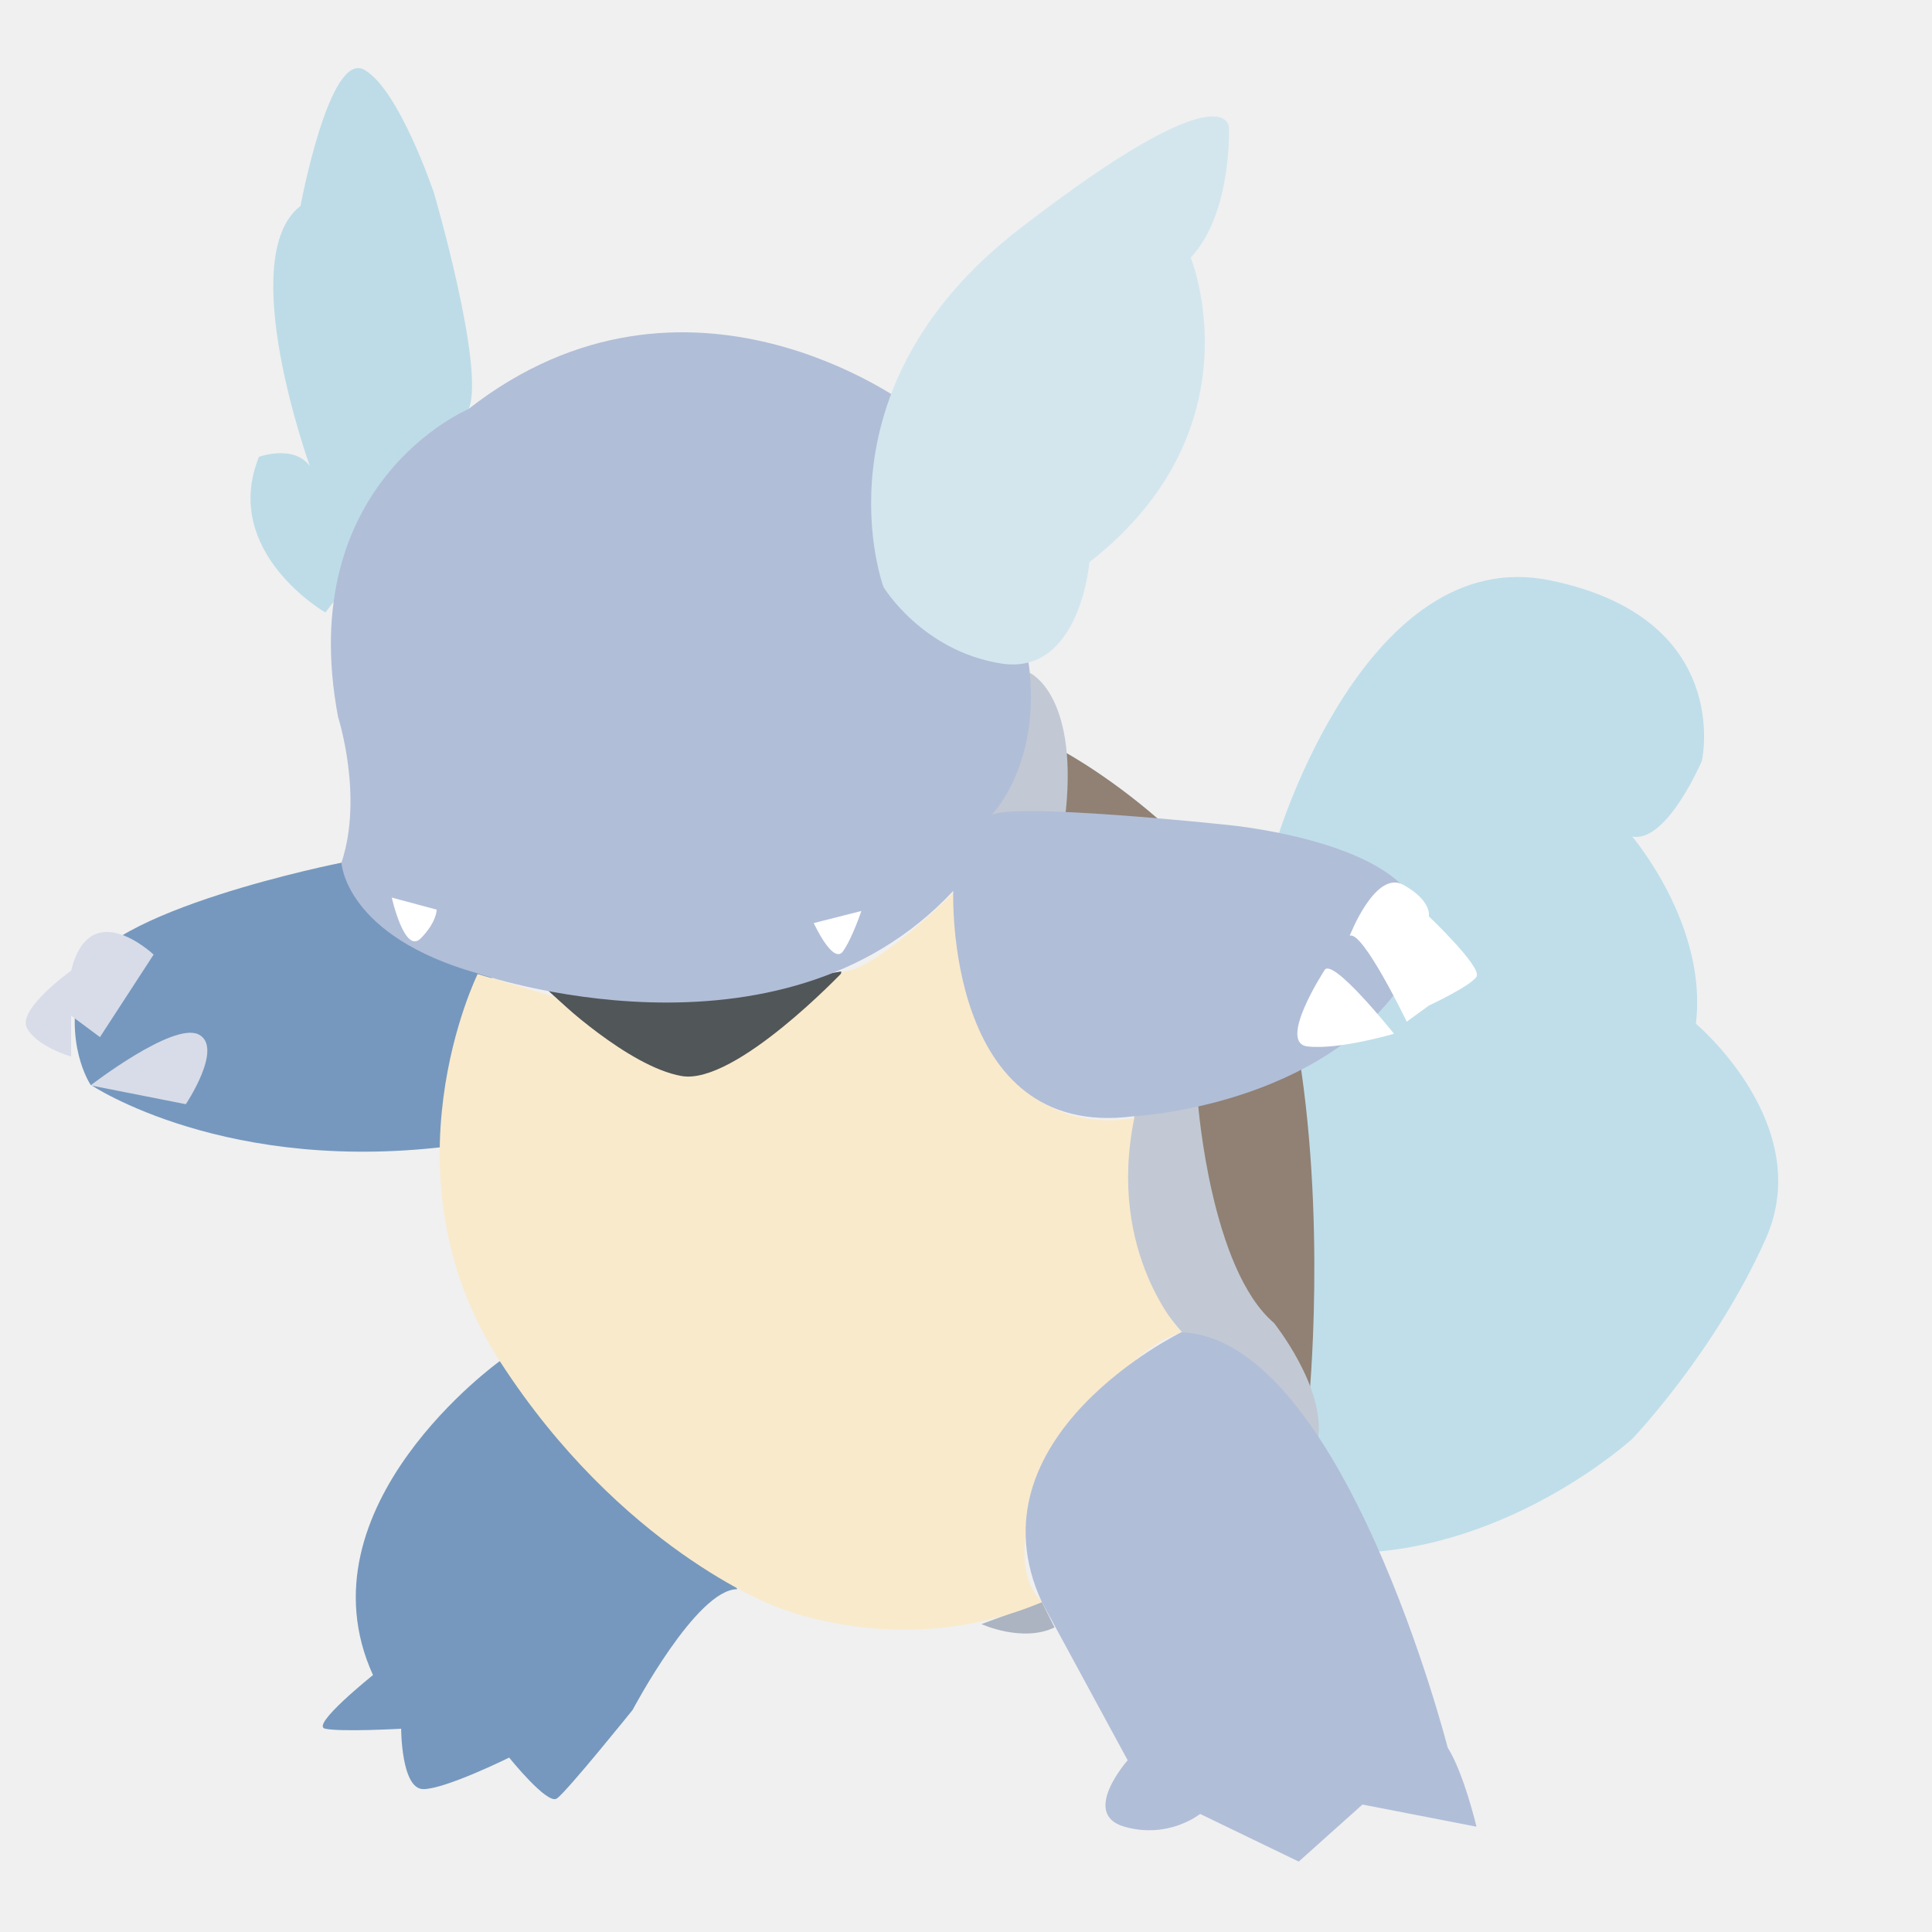
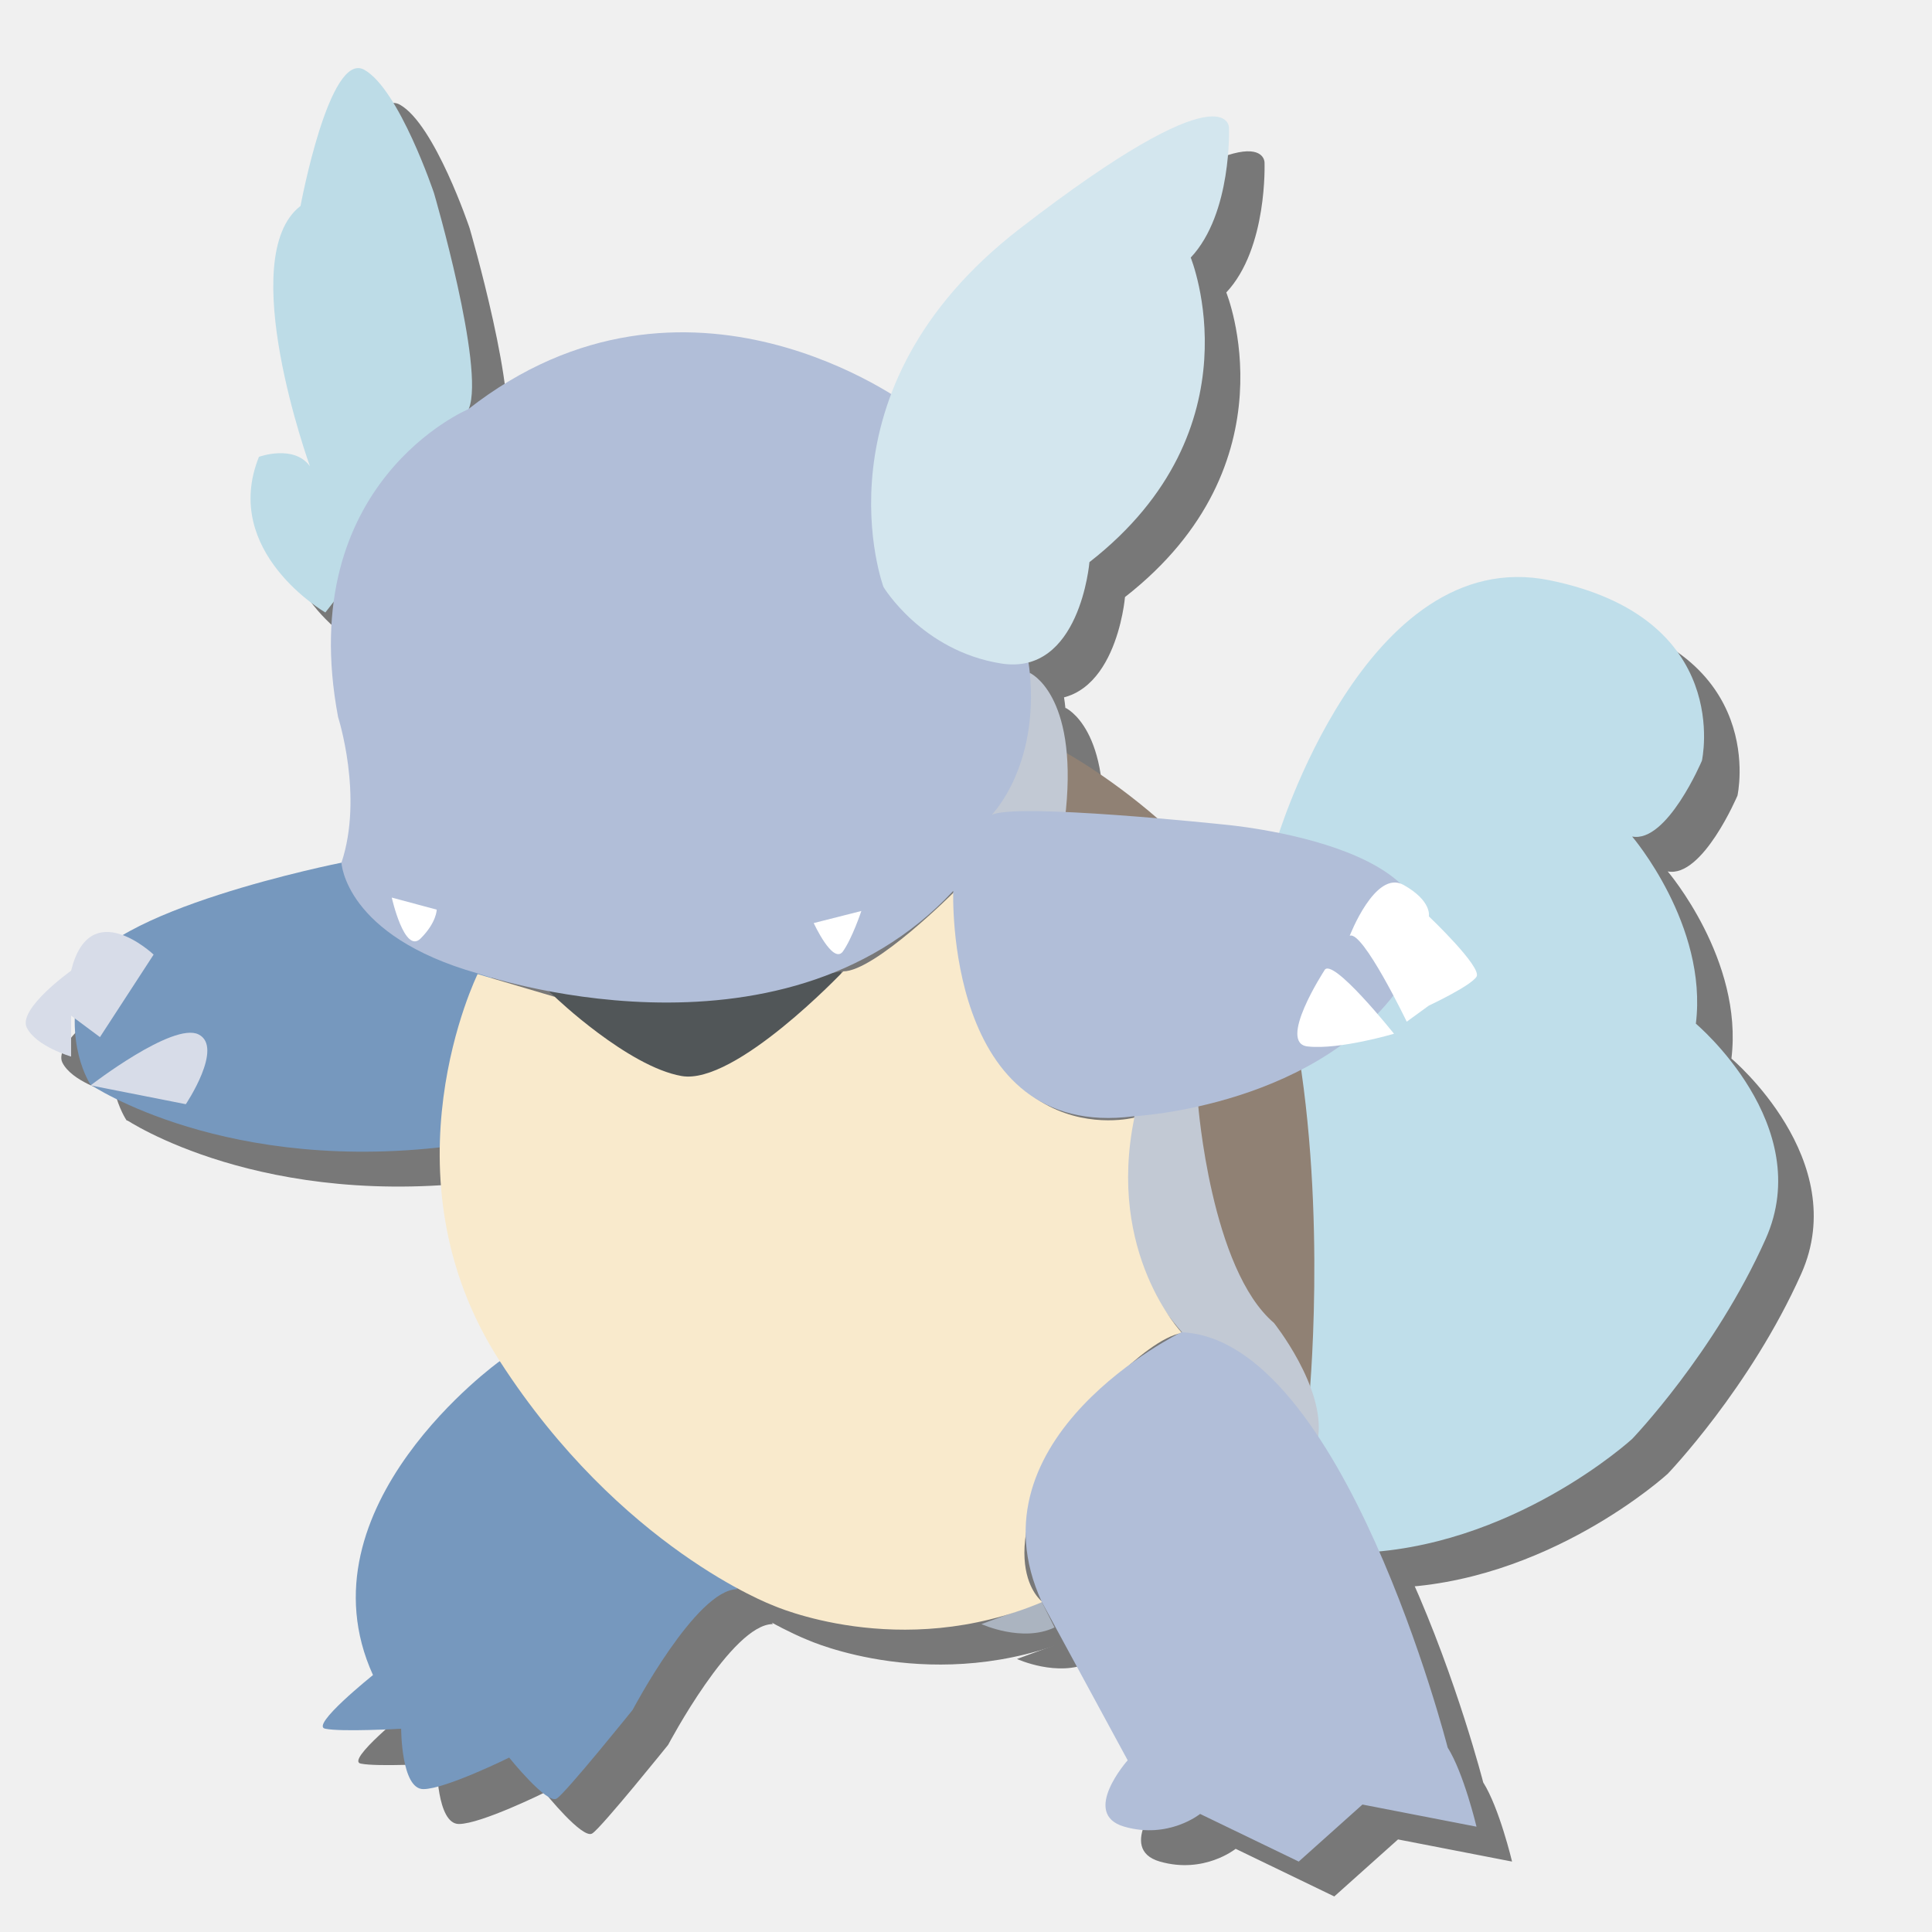
<svg xmlns="http://www.w3.org/2000/svg" version="1.1" id="Layer_1" x="0px" y="0px" viewBox="0 0 288 288" style="enable-background:new 0 0 288 288;" xml:space="preserve">
  <style type="text/css">
- 	.st0{fill:#BFDEEA;}
- 	.st1{fill:#908174;}
- 	.st2{fill:#C2C9D4;}
- 	.st3{fill:#7698BE;}
- 	.st4{fill:#ABB4C0;}
- 	.st5{fill:#515658;}
- 	.st6{fill:#F9EACC;}
- 	.st7{fill:#D7DCE8;}
- 	.st8{fill:#BDDCE7;}
- 	.st9{fill:#B1BED8;}
- 	.st10{fill:#FFFFFF;}
- 	.st11{fill:#D3E6EE;}
+ 	.st0{opacity:0.5;}
+ 	.st1{fill:#BFDEEA;}
+ 	.st2{fill:#908174;}
+ 	.st3{fill:#C2C9D4;}
+ 	.st4{fill:#7698BE;}
+ 	.st5{fill:#ABB4C0;}
+ 	.st6{fill:#515658;}
+ 	.st7{fill:#F9EACC;}
+ 	.st8{fill:#D7DCE8;}
+ 	.st9{fill:#BDDCE7;}
+ 	.st10{fill:#B1BED8;}
+ 	.st11{fill:#FFFFFF;}
+ 	.st12{fill:#D3E6EE;}
</style>
-   <path class="st0" d="M190.3,125.3c0,0,13.2-44.4,40.7-38.8s22.7,26.9,22.7,26.9s-5.2,12.3-10.4,11.3c0,0,11.3,13.2,9.5,27.9  c0,0,18,15.1,10.4,32.1c-7.6,17-19.9,29.8-19.9,29.8s-18,16.5-41.6,17S190.3,125.3,190.3,125.3z" />
-   <path class="st1" d="M158.7,112.1c0,0,29.8,16.1,34.5,42.6s1.9,54.4,1.9,54.4l-18.9-27.4l-0.9-27.4l-19.4-35L158.7,112.1z" />
-   <path class="st2" d="M153.5,100.3c0,0,7.1,3.1,5.4,20.4c-0.1,0.6-0.1,1.2-0.2,1.8c-2.4,18.9,19.9,42.1,19.9,42.1s1.9,24.6,11.3,32.6  c0,0,7.6,9.5,6.6,17l-20.3-15.6c-3.3-3.8-7.4-9.7-8.5-17.5c-1-6.9,0.8-12.2,1.4-14.7c2-8.2-0.4-21.7-21.3-44.9L153.5,100.3z" />
-   <path class="st3" d="M50.9,128.6c0,0-35.9,7.1-38.8,17c-2.8,9.9,1.4,16.1,1.4,16.1s20.3,13.7,54.8,9l6.1-30.3L50.9,128.6z" />
-   <path class="st4" d="M155.3,238.8l-9,3.3c0,0,6.1,2.8,10.9,0.5L155.3,238.8z" />
-   <path class="st5" d="M81.1,147.1c2.8,2.6,5.7,5.2,8.7,7.9c3,2.6,5.9,5,8.7,7.3c7.4,2.6,15.4,1.2,20.8-3.8c5.6-5.2,6.1-12.1,6.1-13.7  c-4.3,0.8-8.9,1.4-13.7,1.9C100.5,147.7,90.2,147.7,81.1,147.1z" />
-   <path class="st3" d="M74.5,202.9c0,0-30.3,21.7-18.9,46.8c0,0-9.5,7.6-7.1,8c2.4,0.5,11.3,0,11.3,0s0,9,3.3,9  c3.3,0,12.8-4.7,12.8-4.7s5.7,7.1,7.1,6.1c1.4-0.9,11.3-13.2,11.3-13.2s9.5-18,15.6-18c-2.2-4.7-5.7-10.9-11.3-17  C89.9,210.3,80.4,205.3,74.5,202.9z" />
-   <path class="st6" d="M71.2,145.2c0,0-14.7,29.8,3.3,57.7s40.7,36.4,40.7,36.4s18.9,8.5,40.2-0.5c0,0-8.5-6.1,4.7-26.9  c0,0,10.4-12.3,16.1-13.2c0,0-11.3-11.8-7.1-32.1c0,0-25.1,6.6-26.9-33.6c0,0-11.8,11.8-16.5,11.8c0,0-16.1,17-24.1,15.6  c-8-1.4-18.9-11.8-18.9-11.8L71.2,145.2z" />
-   <path class="st7" d="M27.7,164.6c0,0,5.7-8.5,1.9-10.4s-16.1,7.6-16.1,7.6L27.7,164.6z" />
-   <path class="st7" d="M14.9,154.6l8-12.3c0,0-9.5-9-12.3,2.4c0,0-8,5.7-6.6,8.5s6.6,4.3,6.6,4.3v-6.1L14.9,154.6z" />
-   <path class="st8" d="M48.5,91.3c0,0-15.6-9-9.9-23.2c0,0,5.2-1.9,7.6,1.4c0,0-11.3-31.2-1.4-38.8c0,0,4.3-23.2,9.5-20.3  s10.4,18.4,10.4,18.4s7.6,26,5.2,32.1C67.4,67.2,48.5,91.3,48.5,91.3z" />
-   <path class="st9" d="M69.8,61c0,0-26,10.9-19.4,45.9c0,0,3.8,11.8,0.5,21.7c0,0,0.5,10.9,20.3,16.5c0,0,44.9,15.6,70.9-12.3  c0,0-1.4,37.3,26.9,33.6c0,0,28.4-1.4,40.7-20.8c12.3-19.4-27.4-22.7-27.4-22.7s-31.2-3.3-34.5-1.4c0,0,7.1-7.1,5.7-21.3  s-18-39.7-18-39.7S102.4,35.5,69.8,61z" />
-   <path class="st9" d="M155.3,238.8l12.8,23.6c0,0-7.1,8-0.5,9.9s11.3-1.9,11.3-1.9l14.7,7.1l9.5-8.5l17,3.3c0,0-1.9-8-4.3-11.8  c0,0-15.6-61-39.7-61.9C176.1,198.6,144,214.2,155.3,238.8z" />
-   <path class="st10" d="M58.4,133.8c0,0,1.9,8.5,4.3,6.1c2.4-2.4,2.4-4.3,2.4-4.3L58.4,133.8z" />
-   <path class="st10" d="M121.3,137.6c0,0,2.8,6.1,4.3,4.3c1.4-1.9,2.8-6.1,2.8-6.1L121.3,137.6z" />
-   <path class="st10" d="M201.2,139.5c0,0,3.8-9.9,8-7.6c4.3,2.4,3.8,4.7,3.8,4.7s8,7.6,7.1,9c-0.9,1.4-7.1,4.3-7.1,4.3l-3.3,2.4  C209.7,152.3,203.1,138.6,201.2,139.5z" />
-   <path class="st10" d="M197.4,144.7c0,0-7.1,10.9-2.4,11.3c4.7,0.5,12.8-1.9,12.8-1.9S198.4,142.3,197.4,144.7z" />
-   <path class="st11" d="M131.7,87.5c0,0-10.9-29.3,20.3-53.4s31.2-15.1,31.2-15.1s0.5,12.8-5.7,19.4c0,0,10.4,25.5-15.1,45.4  c0,0-1.4,17-13.2,15.1S131.7,87.5,131.7,87.5z" />
+   <g class="st0">
+     <path d="M195.6,130.5c0,0,13.2-44.4,40.7-38.8s22.7,26.9,22.7,26.9s-5.2,12.3-10.4,11.3c0,0,11.3,13.2,9.5,27.9   c0,0,18,15.1,10.4,32.1c-7.6,17-19.9,29.8-19.9,29.8s-18,16.5-41.6,17S195.6,130.5,195.6,130.5z" />
+     <path d="M164,117.3c0,0,29.8,16.1,34.5,42.6s1.9,54.4,1.9,54.4l-18.9-27.4l-0.9-27.4l-19.4-35L164,117.3z" />
+     <path d="M158.8,105.5c0,0,7.1,3.1,5.4,20.4c-0.1,0.6-0.1,1.2-0.2,1.8c-2.4,18.9,19.9,42.1,19.9,42.1s1.9,24.6,11.3,32.6   c0,0,7.6,9.5,6.6,17l-20.3-15.6c-3.3-3.8-7.4-9.7-8.5-17.5c-1-6.9,0.8-12.2,1.4-14.7c2-8.2-0.4-21.7-21.3-44.9L158.8,105.5z" />
+     <path d="M56.2,133.8c0,0-35.9,7.1-38.8,17c-2.8,9.9,1.4,16.1,1.4,16.1s20.3,13.7,54.8,9l6.1-30.3L56.2,133.8z" />
+     <path d="M160.6,244l-9,3.3c0,0,6.1,2.8,10.9,0.5L160.6,244z" />
+     <path d="M86.4,152.3c2.8,2.6,5.7,5.2,8.7,7.9c3,2.6,5.9,5,8.7,7.3c7.4,2.6,15.4,1.2,20.8-3.8c5.6-5.2,6.1-12.1,6.1-13.7   c-4.3,0.8-8.9,1.4-13.7,1.9C105.8,152.9,95.5,152.9,86.4,152.3z" />
+     <path d="M79.8,208.1c0,0-30.3,21.7-18.9,46.8c0,0-9.5,7.6-7.1,8c2.4,0.5,11.3,0,11.3,0s0,9,3.3,9s12.8-4.7,12.8-4.7   s5.7,7.1,7.1,6.1c1.4-0.9,11.3-13.2,11.3-13.2s9.5-18,15.6-18c-2.2-4.7-5.7-10.9-11.3-17C95.2,215.5,85.7,210.5,79.8,208.1z" />
+     <path d="M76.5,150.4c0,0-14.7,29.8,3.3,57.7s40.7,36.4,40.7,36.4s18.9,8.5,40.2-0.5c0,0-8.5-6.1,4.7-26.9c0,0,10.4-12.3,16.1-13.2   c0,0-11.3-11.8-7.1-32.1c0,0-25.1,6.6-26.9-33.6c0,0-11.8,11.8-16.5,11.8c0,0-16.1,17-24.1,15.6S88,153.8,88,153.8L76.5,150.4z" />
+     <path d="M33,169.8c0,0,5.7-8.5,1.9-10.4c-3.8-1.9-16.1,7.6-16.1,7.6L33,169.8z" />
+     <path d="M20.2,159.8l8-12.3c0,0-9.5-9-12.3,2.4c0,0-8,5.7-6.6,8.5s6.6,4.3,6.6,4.3v-6.1L20.2,159.8z" />
+     <path d="M53.8,96.5c0,0-15.6-9-9.9-23.2c0,0,5.2-1.9,7.6,1.4c0,0-11.3-31.2-1.4-38.8c0,0,4.3-23.2,9.5-20.3S70,34,70,34   s7.6,26,5.2,32.1C72.7,72.4,53.8,96.5,53.8,96.5z" />
+     <path d="M75.1,66.2c0,0-26,10.9-19.4,45.9c0,0,3.8,11.8,0.5,21.7c0,0,0.5,10.9,20.3,16.5c0,0,44.9,15.6,70.9-12.3   c0,0-1.4,37.3,26.9,33.6c0,0,28.4-1.4,40.7-20.8s-27.4-22.7-27.4-22.7s-31.2-3.3-34.5-1.4c0,0,7.1-7.1,5.7-21.3s-18-39.7-18-39.7   S107.7,40.7,75.1,66.2z" />
+     <path d="M160.6,244l12.8,23.6c0,0-7.1,8-0.5,9.9s11.3-1.9,11.3-1.9l14.7,7.1l9.5-8.5l17,3.3c0,0-1.9-8-4.3-11.8   c0,0-15.6-61-39.7-61.9C181.4,203.8,149.3,219.4,160.6,244z" />
+     <path d="M63.7,139c0,0,1.9,8.5,4.3,6.1c2.4-2.4,2.4-4.3,2.4-4.3L63.7,139z" />
+     <path d="M126.6,142.8c0,0,2.8,6.1,4.3,4.3c1.4-1.9,2.8-6.1,2.8-6.1L126.6,142.8z" />
+     <path d="M206.5,144.7c0,0,3.8-9.9,8-7.6c4.3,2.4,3.8,4.7,3.8,4.7s8,7.6,7.1,9s-7.1,4.3-7.1,4.3l-3.3,2.4   C215,157.5,208.4,143.8,206.5,144.7z" />
+     <path d="M202.7,149.9c0,0-7.1,10.9-2.4,11.3c4.7,0.5,12.8-1.9,12.8-1.9S203.7,147.5,202.7,149.9z" />
+     <path d="M137,92.7c0,0-10.9-29.3,20.3-53.4s31.2-15.1,31.2-15.1s0.5,12.8-5.7,19.4c0,0,10.4,25.5-15.1,45.4c0,0-1.4,17-13.2,15.1   S137,92.7,137,92.7z" />
+   </g>
+   <g>
+     <path class="st1" d="M190.3,125.3c0,0,13.2-44.4,40.7-38.8s22.7,26.9,22.7,26.9s-5.2,12.3-10.4,11.3c0,0,11.3,13.2,9.5,27.9   c0,0,18,15.1,10.4,32.1c-7.6,17-19.9,29.8-19.9,29.8s-18,16.5-41.6,17S190.3,125.3,190.3,125.3z" />
+     <path class="st2" d="M158.7,112.1c0,0,29.8,16.1,34.5,42.6s1.9,54.4,1.9,54.4l-18.9-27.4l-0.9-27.4l-19.4-35L158.7,112.1z" />
+     <path class="st3" d="M153.5,100.3c0,0,7.1,3.1,5.4,20.4c-0.1,0.6-0.1,1.2-0.2,1.8c-2.4,18.9,19.9,42.1,19.9,42.1   s1.9,24.6,11.3,32.6c0,0,7.6,9.5,6.6,17l-20.3-15.6c-3.3-3.8-7.4-9.7-8.5-17.5c-1-6.9,0.8-12.2,1.4-14.7c2-8.2-0.4-21.7-21.3-44.9   L153.5,100.3z" />
+     <path class="st4" d="M50.9,128.6c0,0-35.9,7.1-38.8,17c-2.8,9.9,1.4,16.1,1.4,16.1s20.3,13.7,54.8,9l6.1-30.3L50.9,128.6z" />
+     <path class="st5" d="M155.3,238.8l-9,3.3c0,0,6.1,2.8,10.9,0.5L155.3,238.8z" />
+     <path class="st6" d="M81.1,147.1c2.8,2.6,5.7,5.2,8.7,7.9c3,2.6,5.9,5,8.7,7.3c7.4,2.6,15.4,1.2,20.8-3.8   c5.6-5.2,6.1-12.1,6.1-13.7c-4.3,0.8-8.9,1.4-13.7,1.9C100.5,147.7,90.2,147.7,81.1,147.1z" />
+     <path class="st4" d="M74.5,202.9c0,0-30.3,21.7-18.9,46.8c0,0-9.5,7.6-7.1,8c2.4,0.5,11.3,0,11.3,0s0,9,3.3,9   c3.3,0,12.8-4.7,12.8-4.7s5.7,7.1,7.1,6.1c1.4-0.9,11.3-13.2,11.3-13.2s9.5-18,15.6-18c-2.2-4.7-5.7-10.9-11.3-17   C89.9,210.3,80.4,205.3,74.5,202.9z" />
+     <path class="st7" d="M71.2,145.2c0,0-14.7,29.8,3.3,57.7s40.7,36.4,40.7,36.4s18.9,8.5,40.2-0.5c0,0-8.5-6.1,4.7-26.9   c0,0,10.4-12.3,16.1-13.2c0,0-11.3-11.8-7.1-32.1c0,0-25.1,6.6-26.9-33.6c0,0-11.8,11.8-16.5,11.8c0,0-16.1,17-24.1,15.6   s-18.9-11.8-18.9-11.8L71.2,145.2z" />
+     <path class="st8" d="M27.7,164.6c0,0,5.7-8.5,1.9-10.4s-16.1,7.6-16.1,7.6L27.7,164.6z" />
+     <path class="st8" d="M14.9,154.6l8-12.3c0,0-9.5-9-12.3,2.4c0,0-8,5.7-6.6,8.5s6.6,4.3,6.6,4.3v-6.1L14.9,154.6z" />
+     <path class="st9" d="M48.5,91.3c0,0-15.6-9-9.9-23.2c0,0,5.2-1.9,7.6,1.4c0,0-11.3-31.2-1.4-38.8c0,0,4.3-23.2,9.5-20.3   s10.4,18.4,10.4,18.4s7.6,26,5.2,32.1C67.4,67.2,48.5,91.3,48.5,91.3z" />
+     <path class="st10" d="M69.8,61c0,0-26,10.9-19.4,45.9c0,0,3.8,11.8,0.5,21.7c0,0,0.5,10.9,20.3,16.5c0,0,44.9,15.6,70.9-12.3   c0,0-1.4,37.3,26.9,33.6c0,0,28.4-1.4,40.7-20.8s-27.4-22.7-27.4-22.7s-31.2-3.3-34.5-1.4c0,0,7.1-7.1,5.7-21.3s-18-39.7-18-39.7   S102.4,35.5,69.8,61z" />
+     <path class="st10" d="M155.3,238.8l12.8,23.6c0,0-7.1,8-0.5,9.9s11.3-1.9,11.3-1.9l14.7,7.1l9.5-8.5l17,3.3c0,0-1.9-8-4.3-11.8   c0,0-15.6-61-39.7-61.9C176.1,198.6,144,214.2,155.3,238.8z" />
+     <path class="st11" d="M58.4,133.8c0,0,1.9,8.5,4.3,6.1s2.4-4.3,2.4-4.3L58.4,133.8z" />
+     <path class="st11" d="M121.3,137.6c0,0,2.8,6.1,4.3,4.3c1.4-1.9,2.8-6.1,2.8-6.1L121.3,137.6z" />
+     <path class="st11" d="M201.2,139.5c0,0,3.8-9.9,8-7.6c4.3,2.4,3.8,4.7,3.8,4.7s8,7.6,7.1,9s-7.1,4.3-7.1,4.3l-3.3,2.4   C209.7,152.3,203.1,138.6,201.2,139.5z" />
+     <path class="st11" d="M197.4,144.7c0,0-7.1,10.9-2.4,11.3c4.7,0.5,12.8-1.9,12.8-1.9S198.4,142.3,197.4,144.7z" />
+     <path class="st12" d="M131.7,87.5c0,0-10.9-29.3,20.3-53.4S183.2,19,183.2,19s0.5,12.8-5.7,19.4c0,0,10.4,25.5-15.1,45.4   c0,0-1.4,17-13.2,15.1S131.7,87.5,131.7,87.5z" />
+   </g>
</svg>
